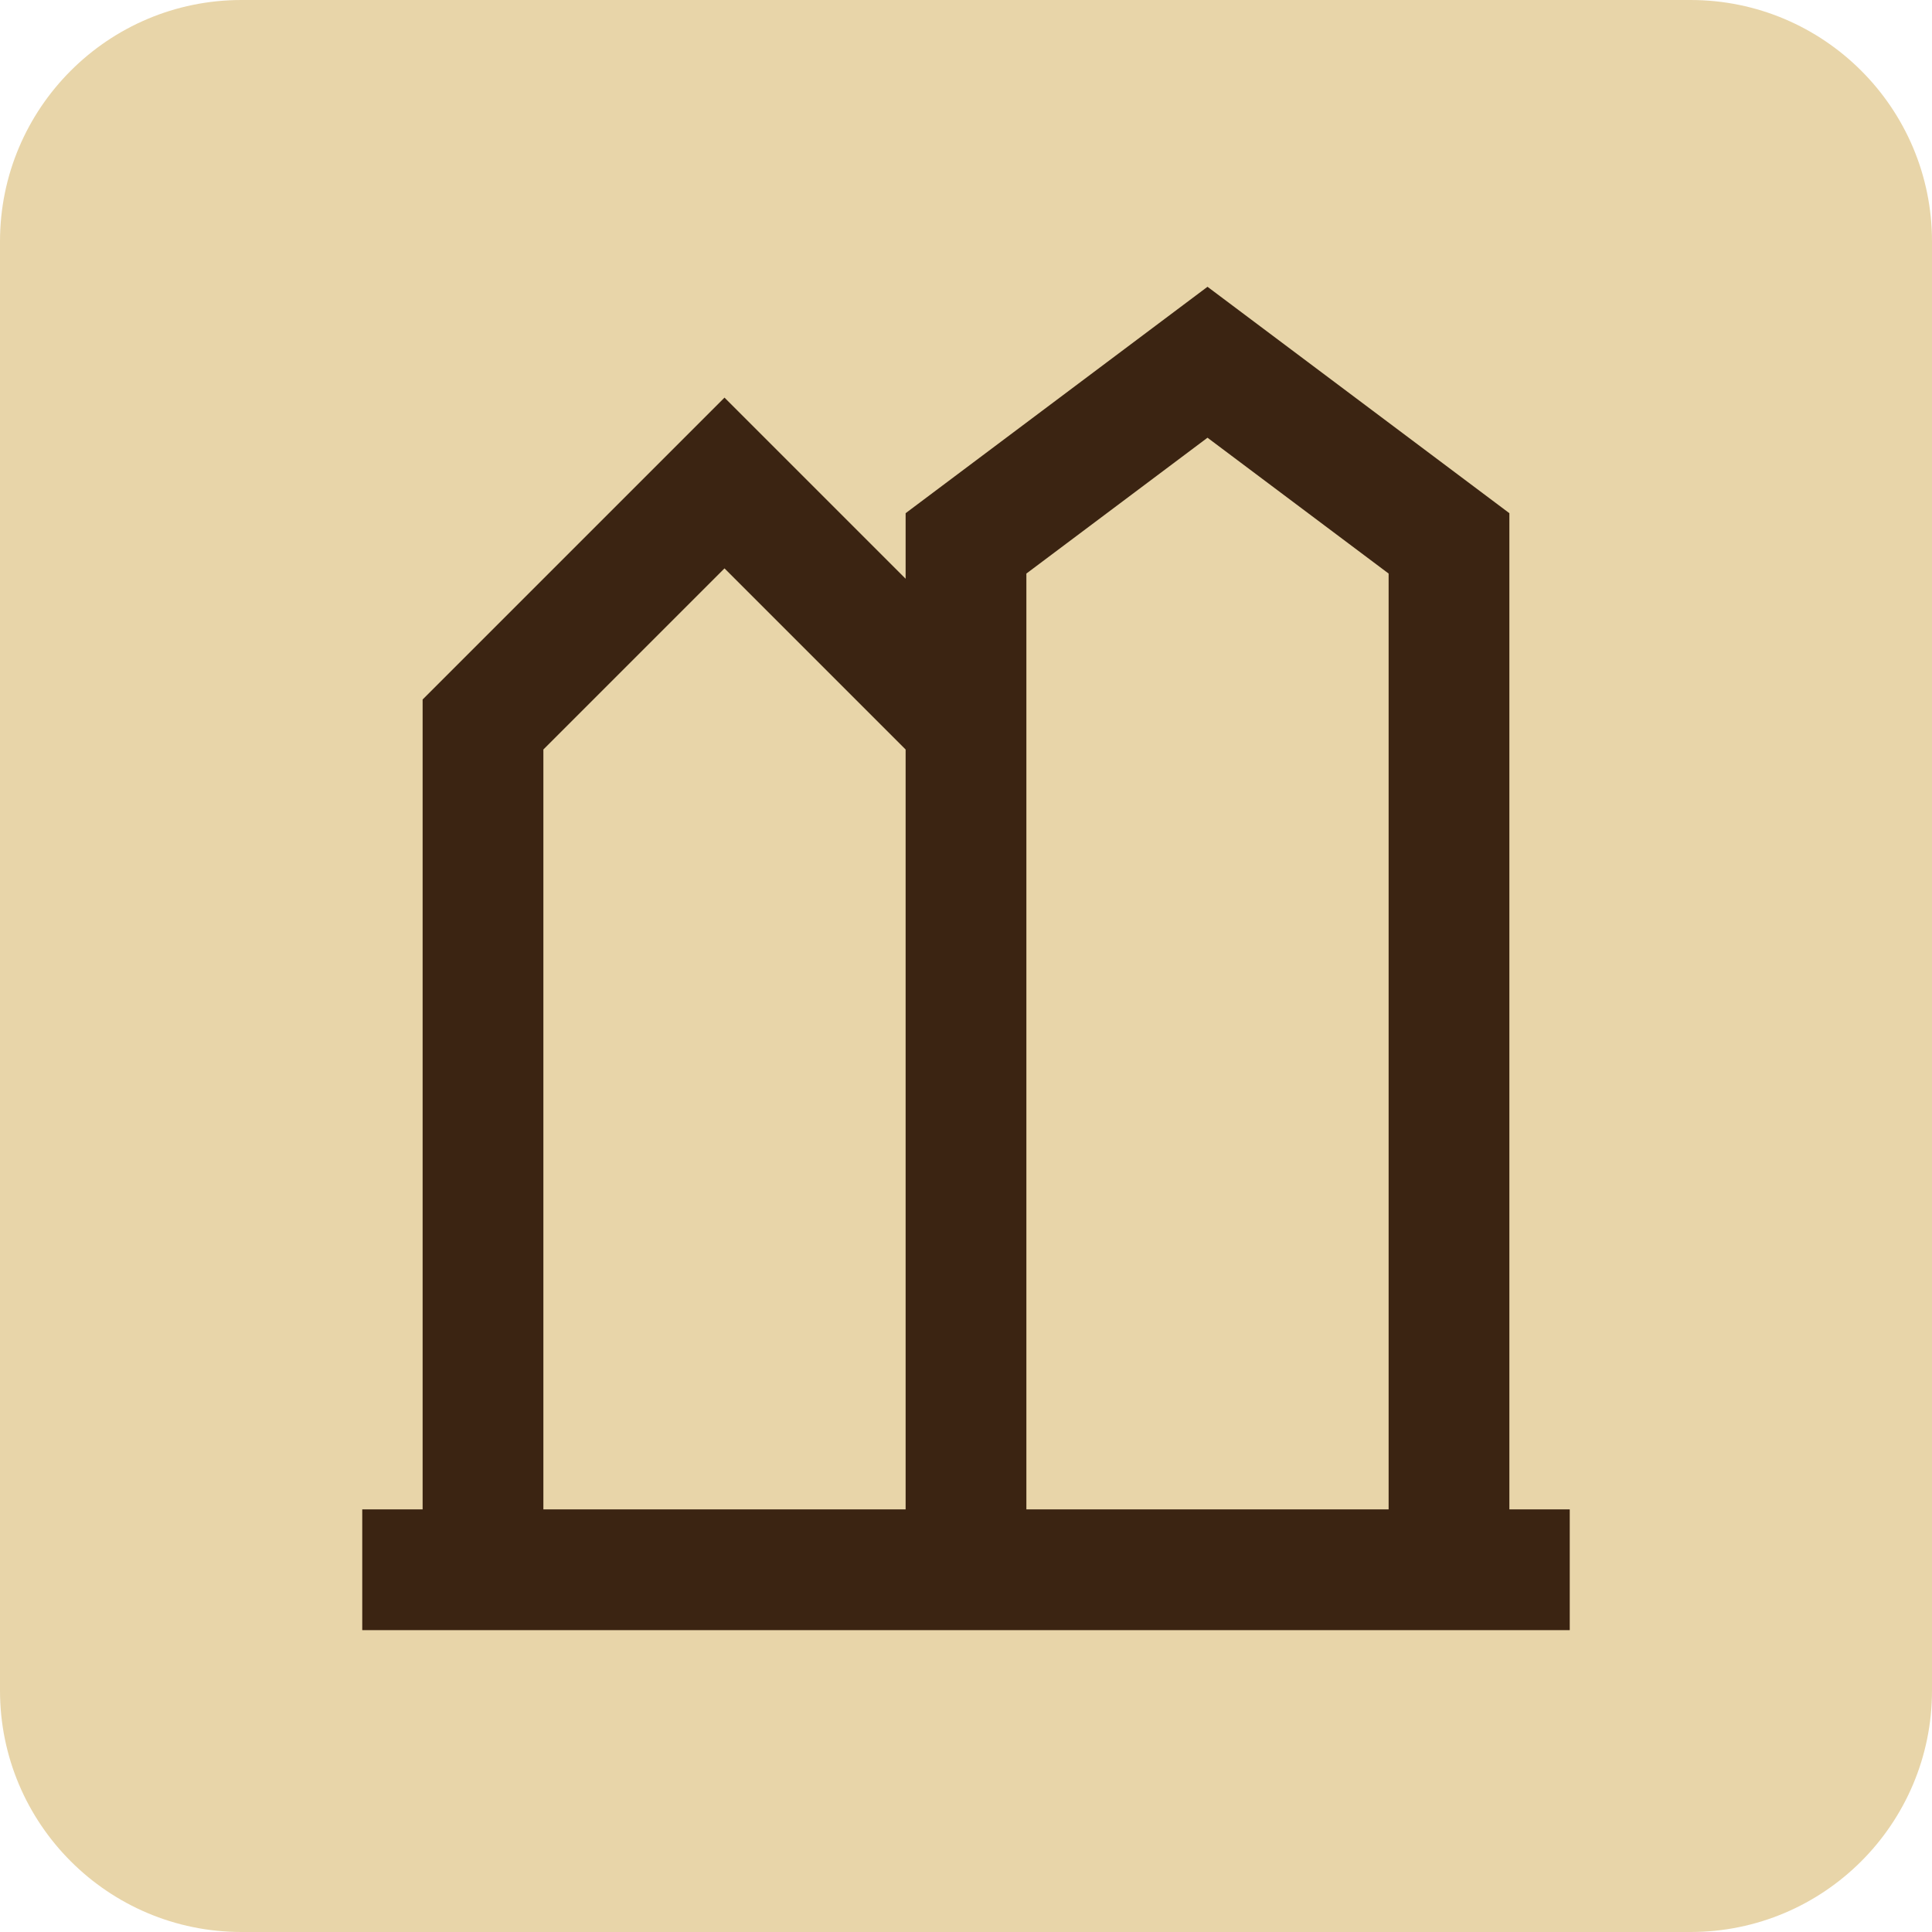
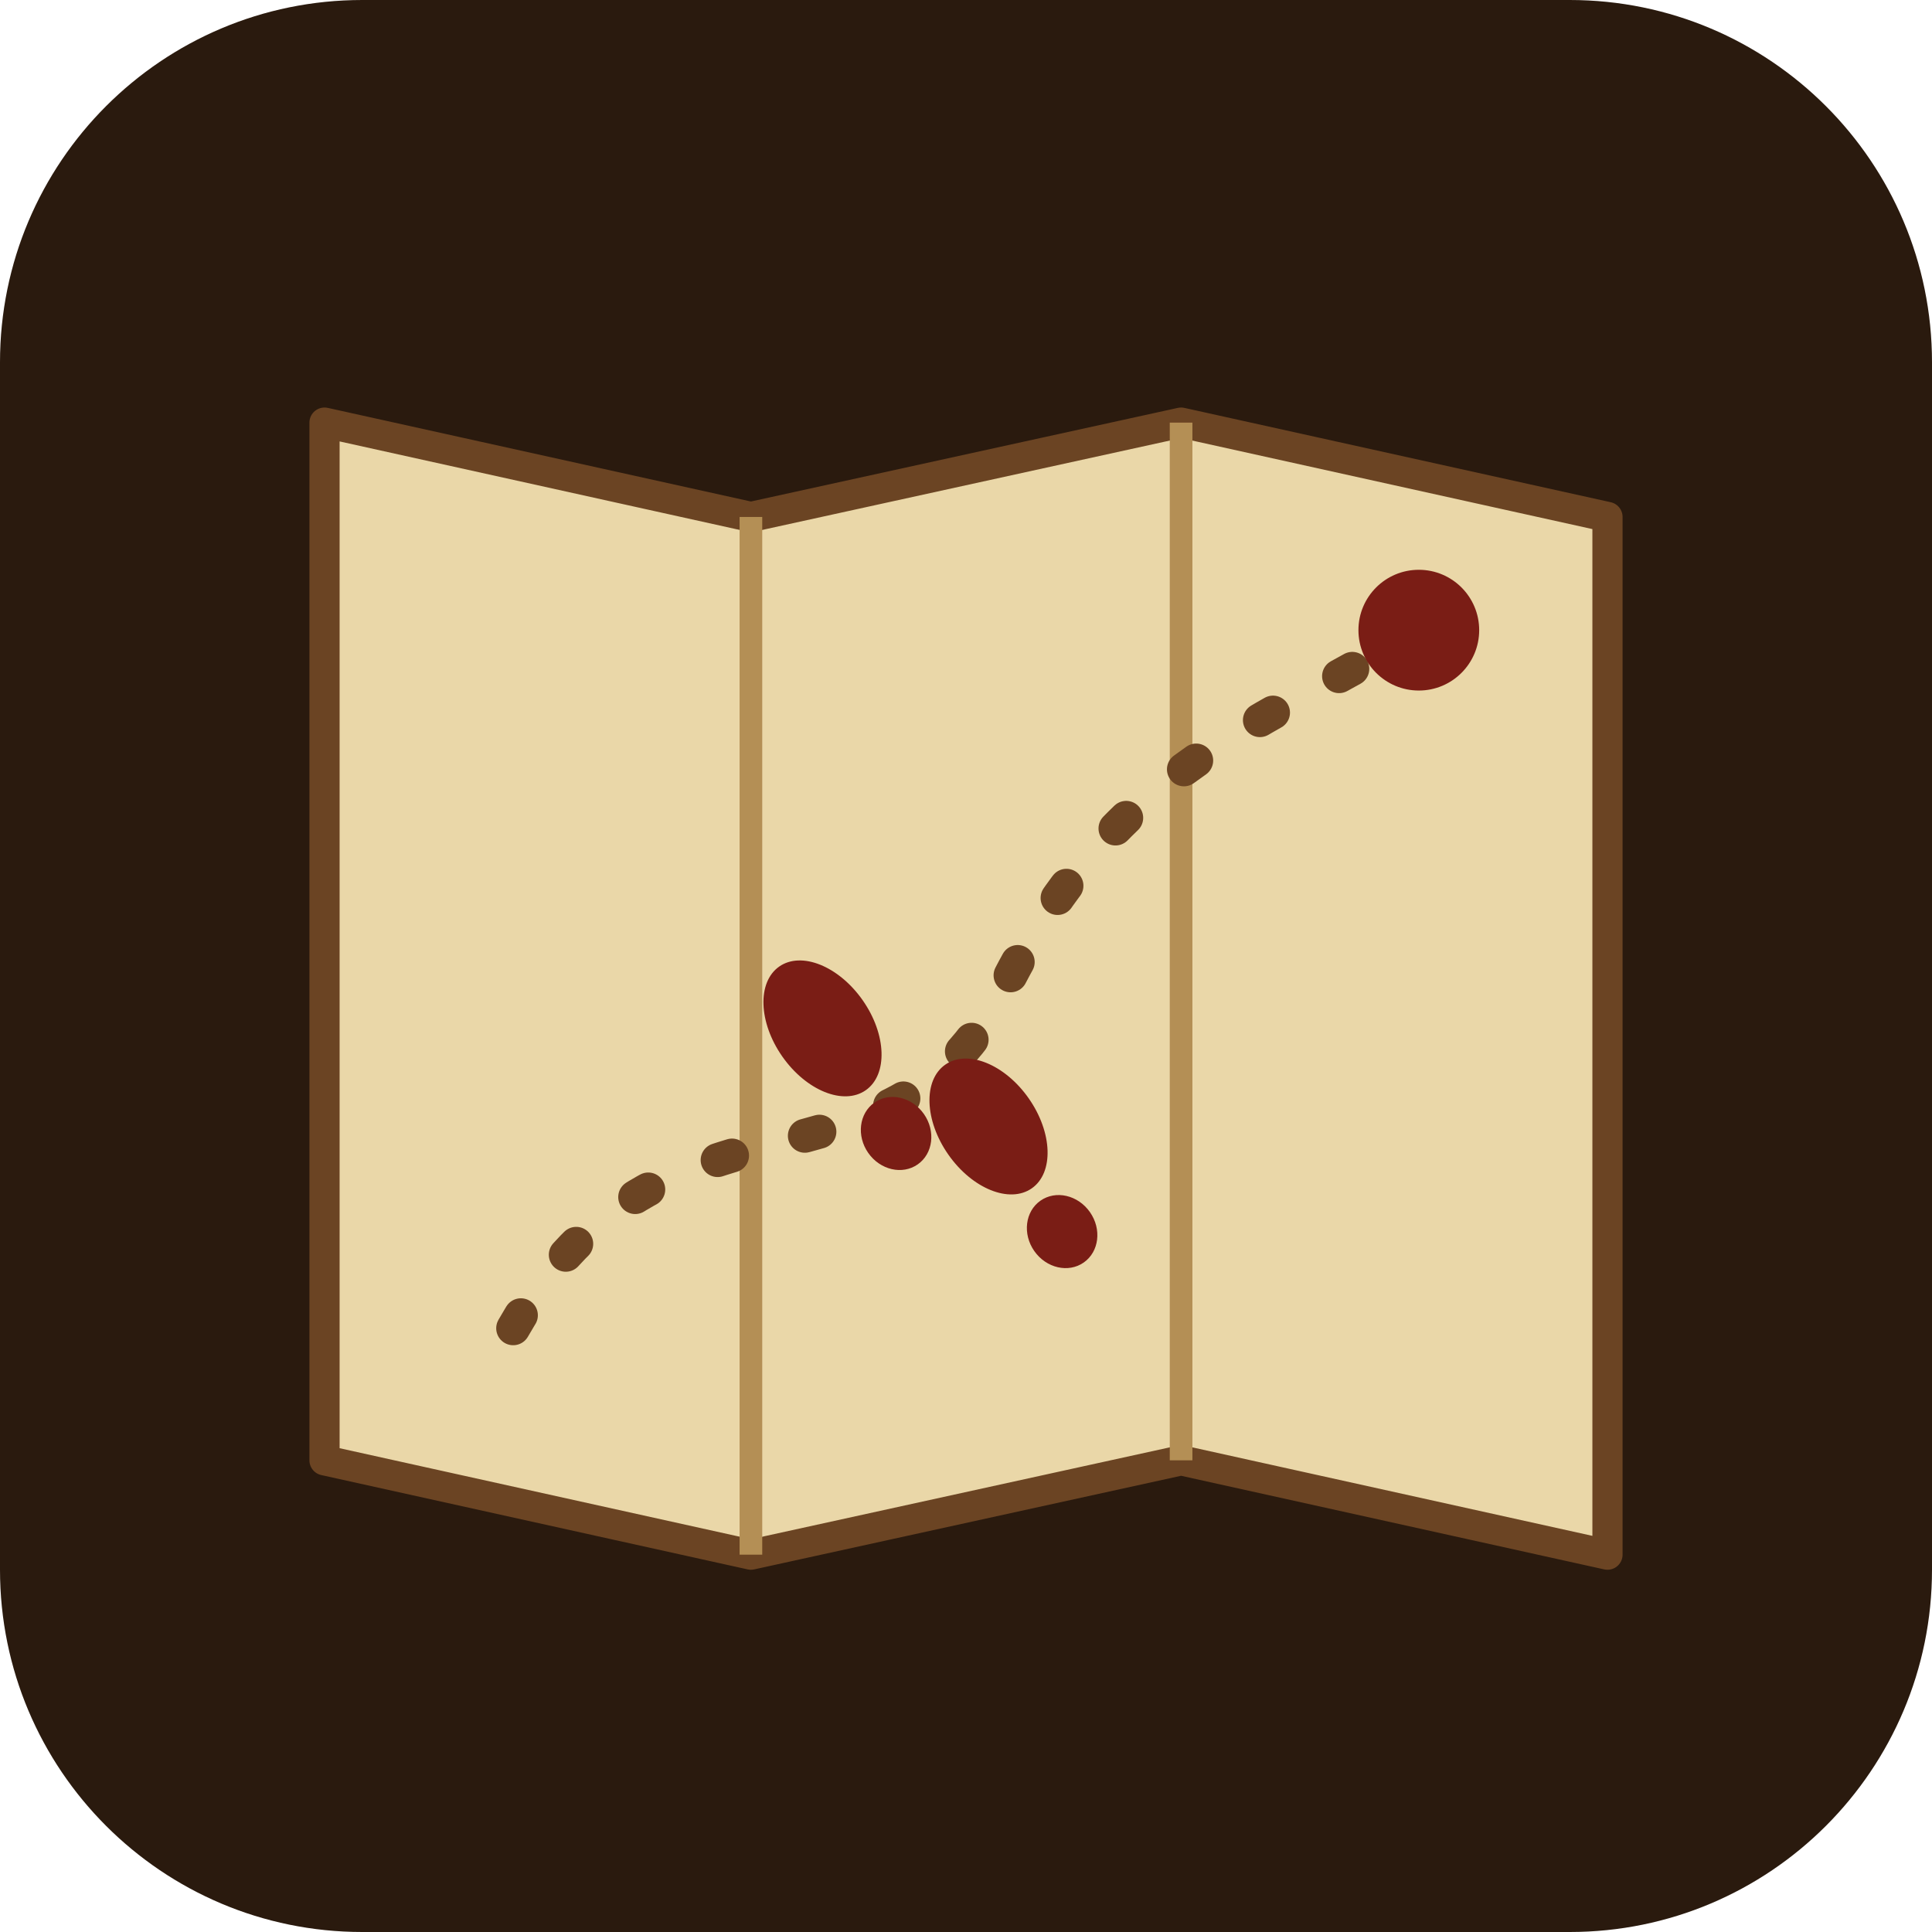
- <svg xmlns="http://www.w3.org/2000/svg" viewBox="0 0 32 32">
-   <rect width="32" height="32" rx="4" fill="#e8d5a9" />
-   <path d="M8 26V12l4-4 4 4v14M16 26V9l4-3 4 3v17M6 26h20" fill="none" stroke="#3b2412" stroke-width="2" />
+ <svg xmlns="http://www.w3.org/2000/svg" viewBox="0 0 512 512">
+   <rect width="512" height="512" rx="96" fill="#2a1a0e" />
+   <g transform="translate(256 262)">
+     <path d="M-170 -150 L-57 -125 L57 -150 L170 -125 L170 150 L57 125 L-57 150 L-170 125 Z" fill="#ead7a8" stroke="#6b4423" stroke-width="8" stroke-linejoin="round" />
+     <path d="M-57 -125 V150 M57 -150 V125" stroke="#b48f55" stroke-width="6" />
+     <path d="M-120 90 C-80 20 -20 60 10 0 S80 -70 120 -95" fill="none" stroke="#6b4423" stroke-width="9" stroke-dasharray="4 20" stroke-linecap="round" />
+     <g fill="#7a1d15">
+       <g transform="translate(-30 22) rotate(-35)">
+         <ellipse cx="0" cy="-14" rx="13" ry="20" />
+         <ellipse cx="0" cy="20" rx="9" ry="10" />
+       </g>
+       <g transform="translate(14 48) rotate(-35)">
+         <ellipse cx="0" cy="-14" rx="13" ry="20" />
+         <ellipse cx="0" cy="20" rx="9" ry="10" />
+       </g>
+     </g>
+     <circle cx="120" cy="-95" r="16" fill="#7a1d15" />
+   </g>
</svg>
